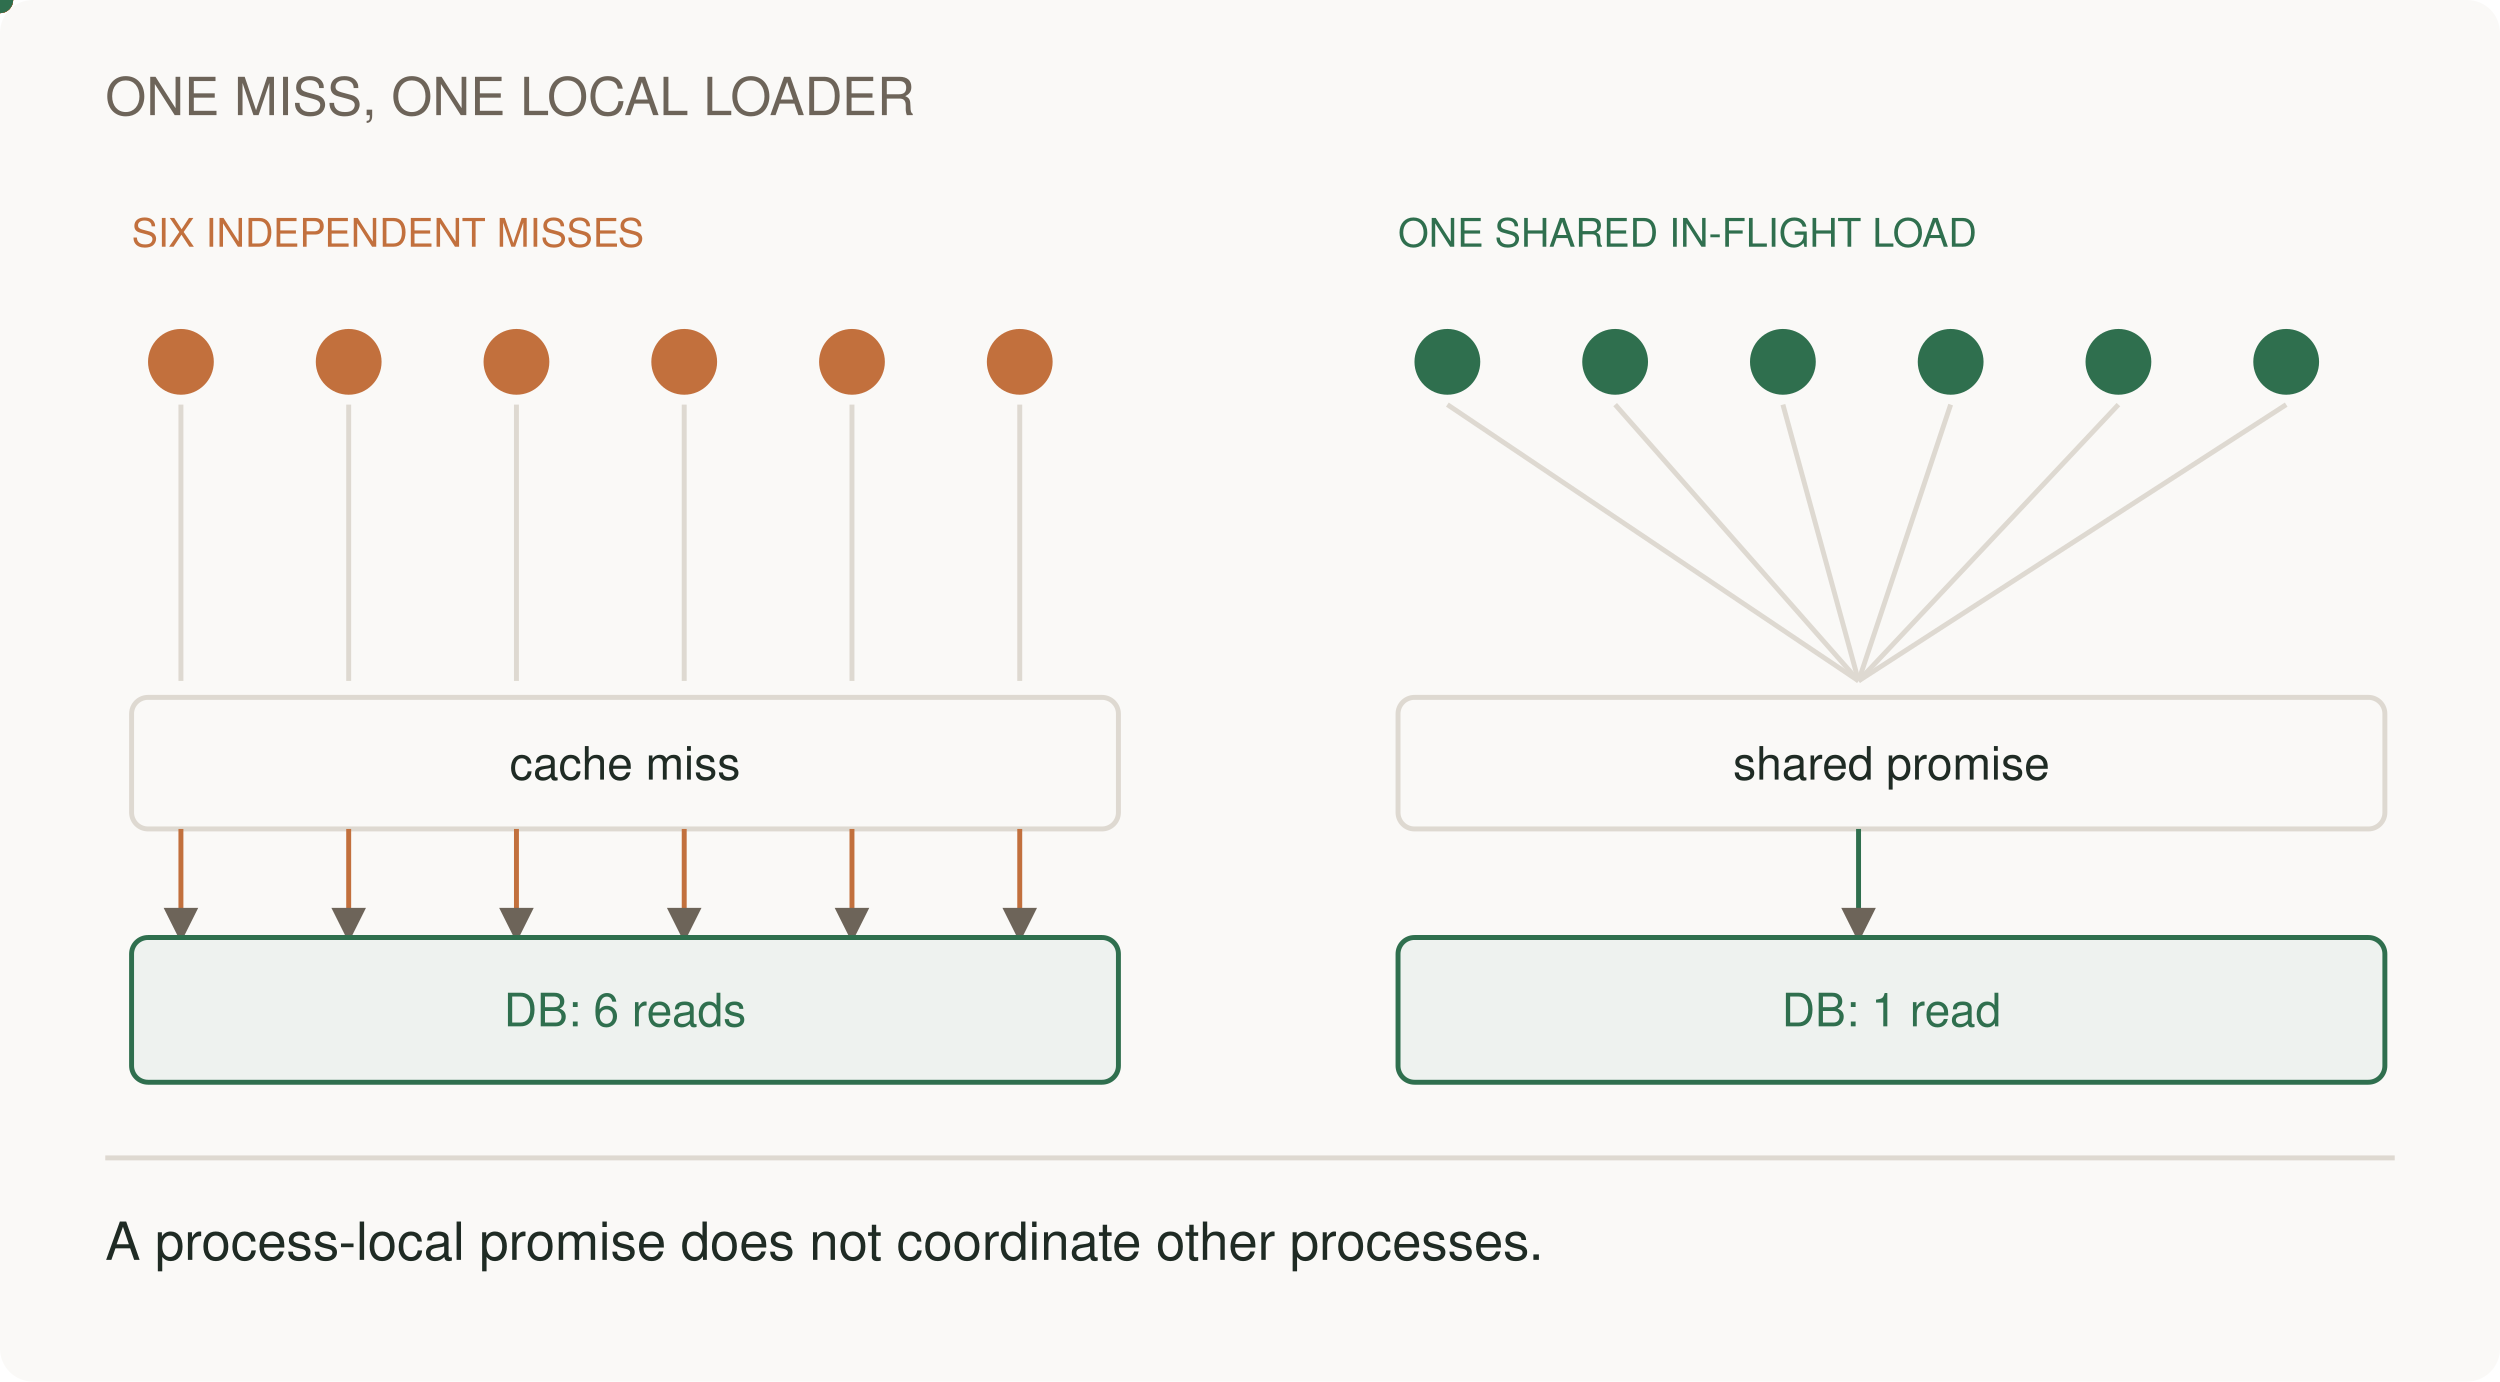
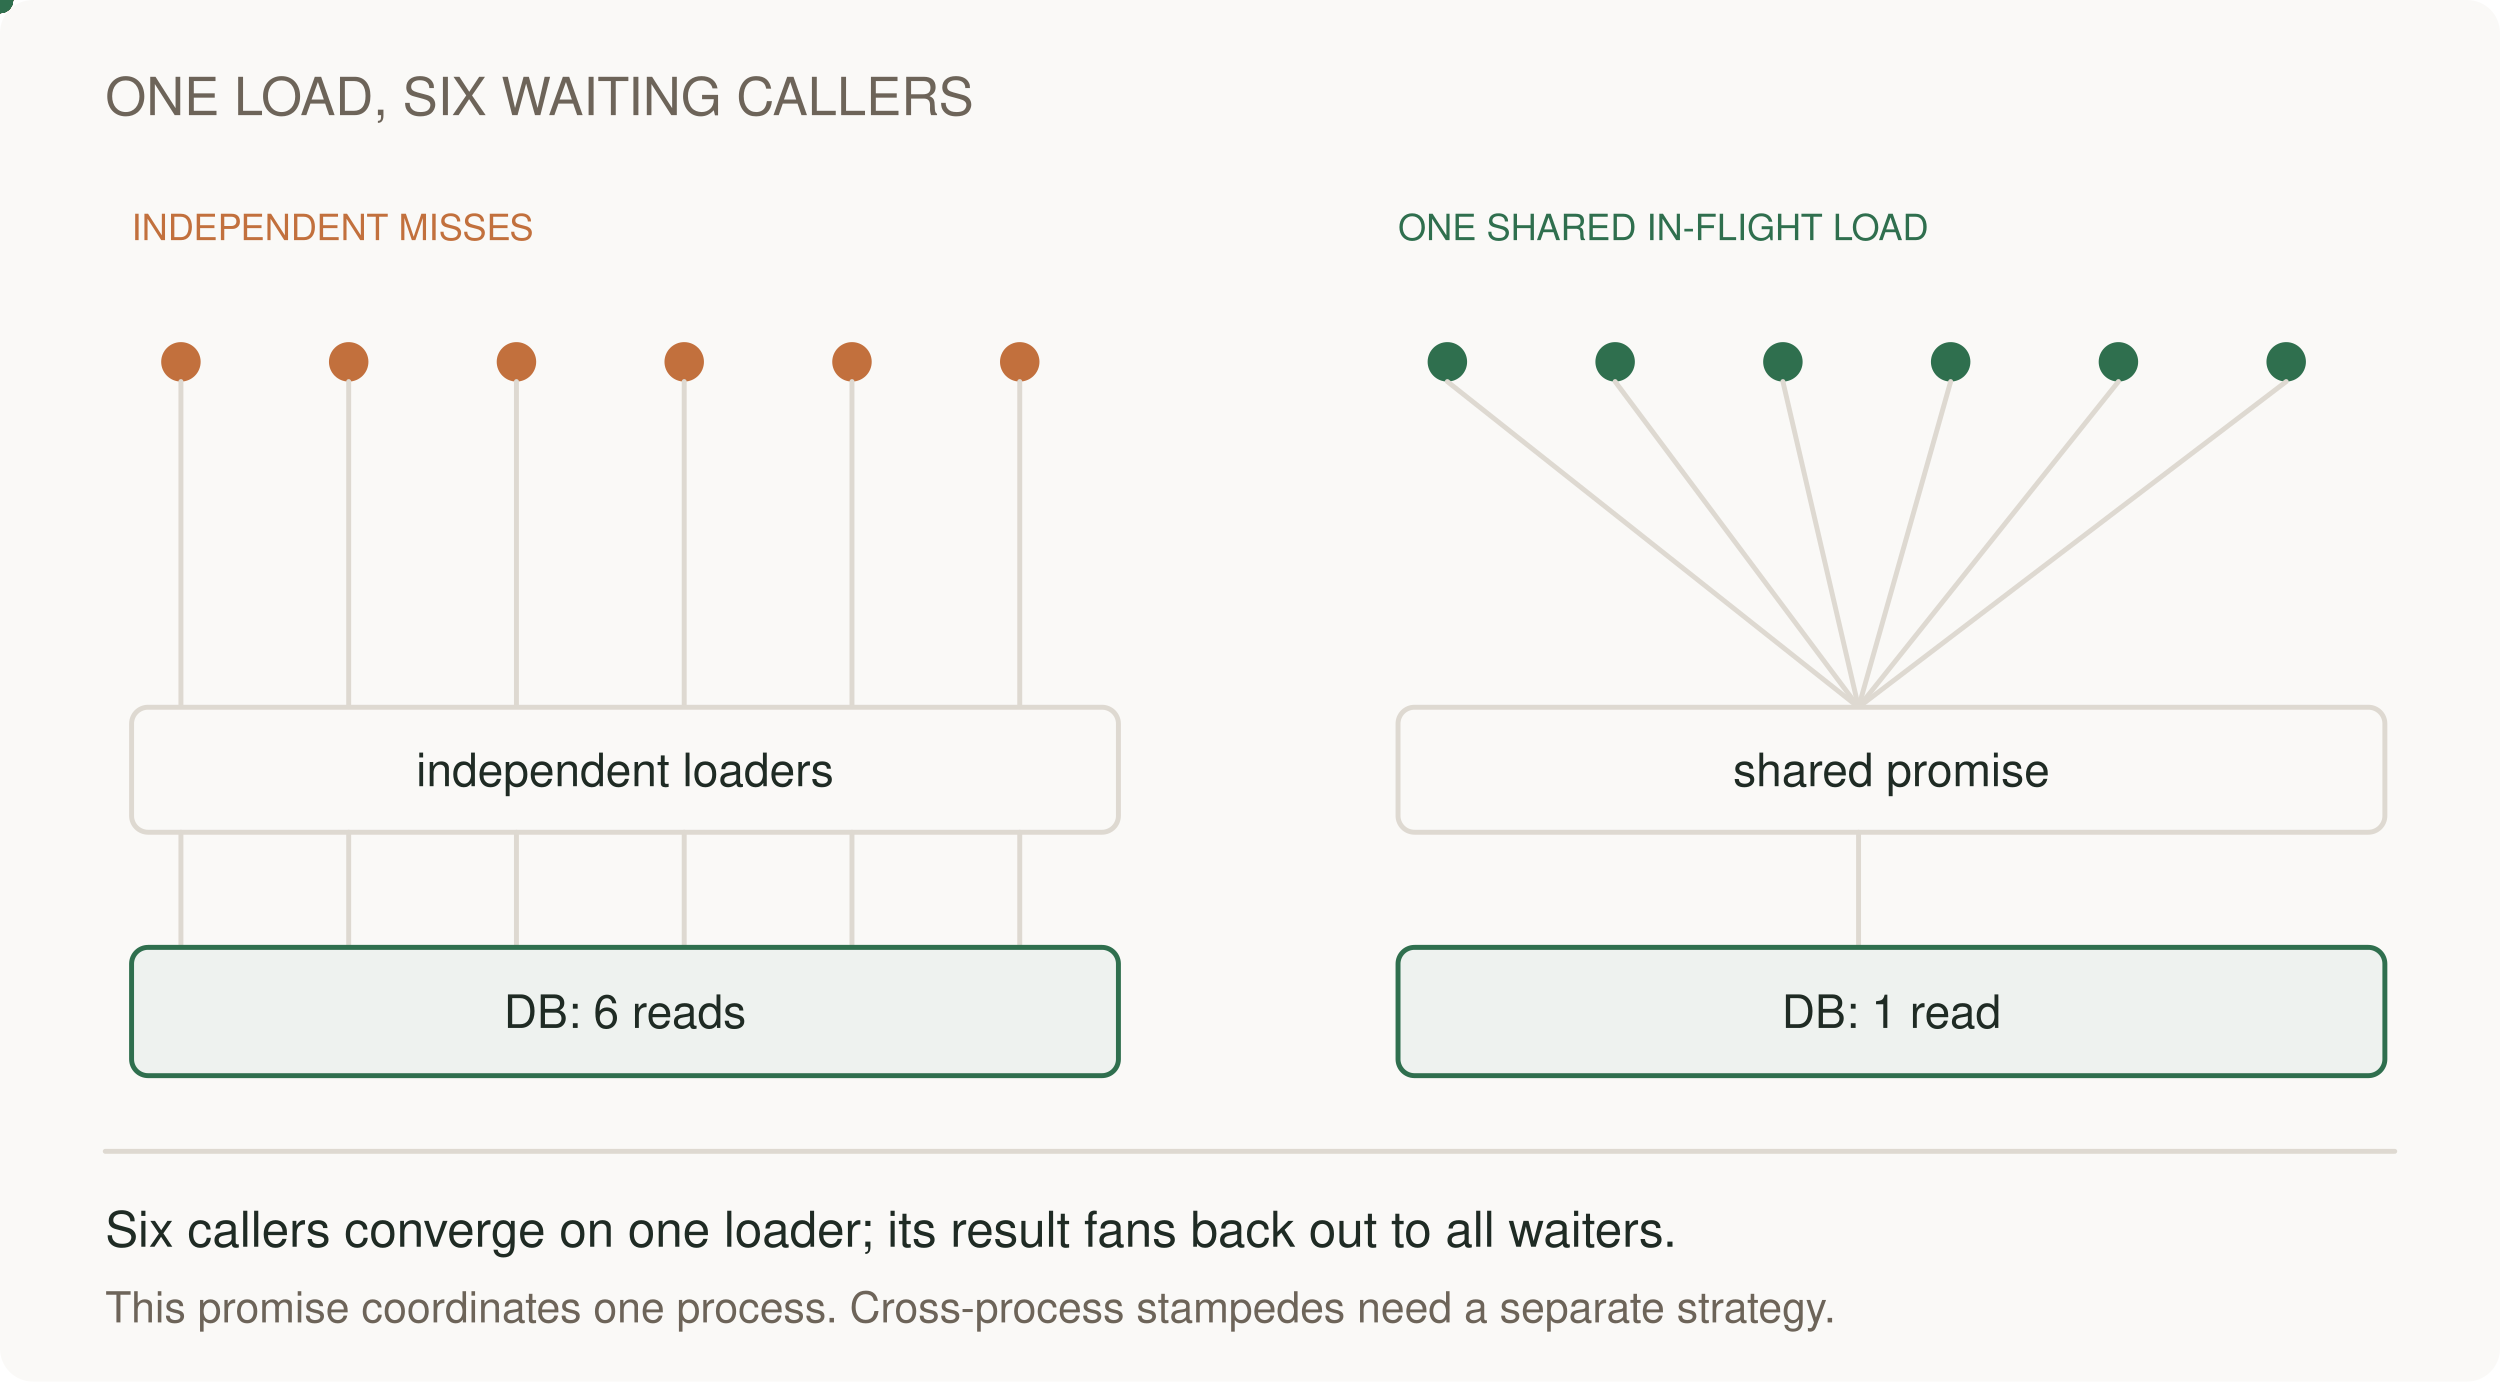
<svg xmlns="http://www.w3.org/2000/svg" viewBox="0 0 760 420" width="760" height="420" role="img" aria-labelledby="title desc">
  <defs>
-     <marker id="arrow" markerWidth="7" markerHeight="7" refX="6" refY="3.5" orient="auto">
+     <marker id="arrow" markerWidth="7" markerHeight="7" refX="6" refY="3.5" orient="auto-start-reverse">
      <path d="M0 0 L7 3.5 L0 7" fill="#6d6459" />
    </marker>
  </defs>
  <style>text{font-family:ui-sans-serif,-apple-system,Segoe UI,Helvetica,Arial,sans-serif}.still{display:none}@media(prefers-reduced-motion:reduce){.moving{display:none}.still{display:inline}}@media print{.moving{display:none}.still{display:inline}}</style>
  <rect width="760" height="420" rx="10" fill="#faf9f7" />
-   <text x="32" y="35" font-size="16" fill="#6d6459" text-anchor="start">ONE MISS, ONE LOCAL LOADER</text>
+   <text x="32" y="35" font-size="16" fill="#6d6459" text-anchor="start">ONE LOAD, SIX WAITING CALLERS</text>
  <g class="moving">
-     <text x="40" y="75" font-size="12" fill="#c2703d" text-anchor="start">SIX INDEPENDENT MISSES</text>
-     <text x="425" y="75" font-size="12" fill="#2f6f4e" text-anchor="start">ONE SHARED IN-FLIGHT LOAD</text>
-     <circle cx="55" cy="110" r="10" fill="#c2703d" />
-     <line x1="55" y1="123" x2="55" y2="207" stroke="#ded9d1" stroke-width="1.5" />
-     <circle r="4" fill="#c2703d">
-       <animateMotion path="M55 125 V282" dur="3s" begin="0.0s" repeatCount="indefinite" />
-     </circle>
-     <circle cx="106" cy="110" r="10" fill="#c2703d" />
-     <line x1="106" y1="123" x2="106" y2="207" stroke="#ded9d1" stroke-width="1.5" />
-     <circle r="4" fill="#c2703d">
-       <animateMotion path="M106 125 V282" dur="3s" begin="0.2s" repeatCount="indefinite" />
-     </circle>
-     <circle cx="157" cy="110" r="10" fill="#c2703d" />
-     <line x1="157" y1="123" x2="157" y2="207" stroke="#ded9d1" stroke-width="1.5" />
-     <circle r="4" fill="#c2703d">
-       <animateMotion path="M157 125 V282" dur="3s" begin="0.4s" repeatCount="indefinite" />
-     </circle>
-     <circle cx="208" cy="110" r="10" fill="#c2703d" />
-     <line x1="208" y1="123" x2="208" y2="207" stroke="#ded9d1" stroke-width="1.5" />
-     <circle r="4" fill="#c2703d">
-       <animateMotion path="M208 125 V282" dur="3s" begin="0.6s" repeatCount="indefinite" />
-     </circle>
-     <circle cx="259" cy="110" r="10" fill="#c2703d" />
-     <line x1="259" y1="123" x2="259" y2="207" stroke="#ded9d1" stroke-width="1.5" />
-     <circle r="4" fill="#c2703d">
-       <animateMotion path="M259 125 V282" dur="3s" begin="0.8s" repeatCount="indefinite" />
-     </circle>
-     <circle cx="310" cy="110" r="10" fill="#c2703d" />
-     <line x1="310" y1="123" x2="310" y2="207" stroke="#ded9d1" stroke-width="1.5" />
-     <circle r="4" fill="#c2703d">
-       <animateMotion path="M310 125 V282" dur="3s" begin="1.0s" repeatCount="indefinite" />
-     </circle>
-     <rect x="40" y="212" width="300" height="40" rx="5" fill="#faf9f7" stroke="#ded9d1" stroke-width="1.5" />
-     <text x="190.0" y="237.0" font-size="14" fill="#1f2b24" text-anchor="middle">cache miss</text>
-     <line x1="55" y1="252" x2="55" y2="285" stroke="#c2703d" stroke-width="1.5" marker-end="url(#arrow)" />
-     <line x1="106" y1="252" x2="106" y2="285" stroke="#c2703d" stroke-width="1.5" marker-end="url(#arrow)" />
-     <line x1="157" y1="252" x2="157" y2="285" stroke="#c2703d" stroke-width="1.5" marker-end="url(#arrow)" />
-     <line x1="208" y1="252" x2="208" y2="285" stroke="#c2703d" stroke-width="1.5" marker-end="url(#arrow)" />
-     <line x1="259" y1="252" x2="259" y2="285" stroke="#c2703d" stroke-width="1.5" marker-end="url(#arrow)" />
-     <line x1="310" y1="252" x2="310" y2="285" stroke="#c2703d" stroke-width="1.5" marker-end="url(#arrow)" />
-     <rect x="40" y="285" width="300" height="44" rx="5" fill="#eef2ef" stroke="#2f6f4e" stroke-width="1.5" />
-     <text x="190.0" y="312.0" font-size="14" fill="#2f6f4e" text-anchor="middle">DB: 6 reads</text>
-     <circle cx="440" cy="110" r="10" fill="#2f6f4e" />
-     <line x1="440" y1="123" x2="565" y2="207" stroke="#ded9d1" stroke-width="1.5" />
-     <circle cx="491" cy="110" r="10" fill="#2f6f4e" />
-     <line x1="491" y1="123" x2="565" y2="207" stroke="#ded9d1" stroke-width="1.5" />
-     <circle cx="542" cy="110" r="10" fill="#2f6f4e" />
-     <line x1="542" y1="123" x2="565" y2="207" stroke="#ded9d1" stroke-width="1.5" />
-     <circle cx="593" cy="110" r="10" fill="#2f6f4e" />
-     <line x1="593" y1="123" x2="565" y2="207" stroke="#ded9d1" stroke-width="1.5" />
-     <circle cx="644" cy="110" r="10" fill="#2f6f4e" />
-     <line x1="644" y1="123" x2="565" y2="207" stroke="#ded9d1" stroke-width="1.5" />
-     <circle cx="695" cy="110" r="10" fill="#2f6f4e" />
-     <line x1="695" y1="123" x2="565" y2="207" stroke="#ded9d1" stroke-width="1.5" />
-     <rect x="425" y="212" width="300" height="40" rx="5" fill="#faf9f7" stroke="#ded9d1" stroke-width="1.5" />
-     <text x="575.0" y="237.0" font-size="14" fill="#1f2b24" text-anchor="middle">shared promise</text>
-     <line x1="565" y1="252" x2="565" y2="285" stroke="#2f6f4e" stroke-width="1.5" marker-end="url(#arrow)" />
-     <circle r="4" fill="#2f6f4e">
-       <animateMotion path="M565 125 V282" dur="3s" begin="0s" repeatCount="indefinite" />
-     </circle>
-     <rect x="425" y="285" width="300" height="44" rx="5" fill="#eef2ef" stroke="#2f6f4e" stroke-width="1.5" />
-     <text x="575.0" y="312.0" font-size="14" fill="#2f6f4e" text-anchor="middle">DB: 1 read</text>
-     <line x1="32" y1="352" x2="728" y2="352" stroke="#ded9d1" stroke-width="1.5" />
-     <text x="32" y="383" font-size="16" fill="#1f2b24" text-anchor="start" opacity="0">
-       <animate attributeName="opacity" values="1;0;0;0;1" keyTimes="0.0;0.25;0.5;0.75;1.0" calcMode="discrete" dur="12s" repeatCount="indefinite" />All callers ask for the same missing key.</text>
-     <text x="32" y="383" font-size="16" fill="#1f2b24" text-anchor="start" opacity="0">
-       <animate attributeName="opacity" values="0;1;0;0;0" keyTimes="0.0;0.25;0.5;0.75;1.0" calcMode="discrete" dur="12s" repeatCount="indefinite" />Independent loads duplicate work at the database.</text>
-     <text x="32" y="383" font-size="16" fill="#1f2b24" text-anchor="start" opacity="0">
-       <animate attributeName="opacity" values="0;0;1;0;0" keyTimes="0.0;0.25;0.5;0.75;1.0" calcMode="discrete" dur="12s" repeatCount="indefinite" />One loader shares its result with local waiters.</text>
-     <text x="32" y="383" font-size="16" fill="#1f2b24" text-anchor="start" opacity="1">
-       <animate attributeName="opacity" values="0;0;0;1;0" keyTimes="0.0;0.25;0.5;0.75;1.0" calcMode="discrete" dur="12s" repeatCount="indefinite" />A process-local promise does not coordinate other processes.</text>
+     <text x="40" y="73" font-size="11" fill="#c2703d" text-anchor="start">INDEPENDENT MISSES</text>
+     <text x="425" y="73" font-size="11" fill="#2f6f4e" text-anchor="start">ONE SHARED IN-FLIGHT LOAD</text>
+     <circle cx="55" cy="110" r="6" fill="#c2703d" />
+     <path d="M55 116 L55 215" stroke="#ded9d1" stroke-width="1.5" fill="none" stroke-linecap="round" stroke-linejoin="round" />
+     <g>
+       <circle cx="0" cy="0" r="4" fill="#c2703d" />
+       <animateMotion path="M55 116 L55 215" dur="6s" repeatCount="indefinite" calcMode="linear" keyTimes="0;0.02;0.3;1" keyPoints="0;0;1;1" />
+       <animate attributeName="opacity" values="0;0;1;1;0;0" keyTimes="0;0.019;0.02;0.299;0.3;1" dur="6s" repeatCount="indefinite" calcMode="linear" />
+     </g>
+     <circle cx="106" cy="110" r="6" fill="#c2703d" />
+     <path d="M106 116 L106 215" stroke="#ded9d1" stroke-width="1.5" fill="none" stroke-linecap="round" stroke-linejoin="round" />
+     <g>
+       <circle cx="0" cy="0" r="4" fill="#c2703d" />
+       <animateMotion path="M106 116 L106 215" dur="6s" repeatCount="indefinite" calcMode="linear" keyTimes="0;0.02;0.3;1" keyPoints="0;0;1;1" />
+       <animate attributeName="opacity" values="0;0;1;1;0;0" keyTimes="0;0.019;0.02;0.299;0.3;1" dur="6s" repeatCount="indefinite" calcMode="linear" />
+     </g>
+     <circle cx="157" cy="110" r="6" fill="#c2703d" />
+     <path d="M157 116 L157 215" stroke="#ded9d1" stroke-width="1.5" fill="none" stroke-linecap="round" stroke-linejoin="round" />
+     <g>
+       <circle cx="0" cy="0" r="4" fill="#c2703d" />
+       <animateMotion path="M157 116 L157 215" dur="6s" repeatCount="indefinite" calcMode="linear" keyTimes="0;0.02;0.3;1" keyPoints="0;0;1;1" />
+       <animate attributeName="opacity" values="0;0;1;1;0;0" keyTimes="0;0.019;0.02;0.299;0.3;1" dur="6s" repeatCount="indefinite" calcMode="linear" />
+     </g>
+     <circle cx="208" cy="110" r="6" fill="#c2703d" />
+     <path d="M208 116 L208 215" stroke="#ded9d1" stroke-width="1.5" fill="none" stroke-linecap="round" stroke-linejoin="round" />
+     <g>
+       <circle cx="0" cy="0" r="4" fill="#c2703d" />
+       <animateMotion path="M208 116 L208 215" dur="6s" repeatCount="indefinite" calcMode="linear" keyTimes="0;0.02;0.3;1" keyPoints="0;0;1;1" />
+       <animate attributeName="opacity" values="0;0;1;1;0;0" keyTimes="0;0.019;0.02;0.299;0.3;1" dur="6s" repeatCount="indefinite" calcMode="linear" />
+     </g>
+     <circle cx="259" cy="110" r="6" fill="#c2703d" />
+     <path d="M259 116 L259 215" stroke="#ded9d1" stroke-width="1.5" fill="none" stroke-linecap="round" stroke-linejoin="round" />
+     <g>
+       <circle cx="0" cy="0" r="4" fill="#c2703d" />
+       <animateMotion path="M259 116 L259 215" dur="6s" repeatCount="indefinite" calcMode="linear" keyTimes="0;0.02;0.3;1" keyPoints="0;0;1;1" />
+       <animate attributeName="opacity" values="0;0;1;1;0;0" keyTimes="0;0.019;0.02;0.299;0.3;1" dur="6s" repeatCount="indefinite" calcMode="linear" />
+     </g>
+     <circle cx="310" cy="110" r="6" fill="#c2703d" />
+     <path d="M310 116 L310 215" stroke="#ded9d1" stroke-width="1.5" fill="none" stroke-linecap="round" stroke-linejoin="round" />
+     <g>
+       <circle cx="0" cy="0" r="4" fill="#c2703d" />
+       <animateMotion path="M310 116 L310 215" dur="6s" repeatCount="indefinite" calcMode="linear" keyTimes="0;0.02;0.3;1" keyPoints="0;0;1;1" />
+       <animate attributeName="opacity" values="0;0;1;1;0;0" keyTimes="0;0.019;0.02;0.299;0.3;1" dur="6s" repeatCount="indefinite" calcMode="linear" />
+     </g>
+     <rect x="40" y="215" width="300" height="38" rx="5" stroke="#ded9d1" stroke-width="1.5" fill="#faf9f7" />
+     <text x="190.0" y="239.0" font-size="14" fill="#1f2b24" text-anchor="middle">independent loaders</text>
+     <path d="M55 253 V288" stroke="#ded9d1" stroke-width="1.5" fill="none" stroke-linecap="round" stroke-linejoin="round" />
+     <g>
+       <circle cx="0" cy="0" r="4" fill="#c2703d" />
+       <animateMotion path="M55 253 V288" dur="6s" repeatCount="indefinite" calcMode="linear" keyTimes="0;0.32;0.5;1" keyPoints="0;0;1;1" />
+       <animate attributeName="opacity" values="0;0;1;1;0;0" keyTimes="0;0.319;0.32;0.499;0.5;1" dur="6s" repeatCount="indefinite" calcMode="linear" />
+     </g>
+     <path d="M106 253 V288" stroke="#ded9d1" stroke-width="1.5" fill="none" stroke-linecap="round" stroke-linejoin="round" />
+     <g>
+       <circle cx="0" cy="0" r="4" fill="#c2703d" />
+       <animateMotion path="M106 253 V288" dur="6s" repeatCount="indefinite" calcMode="linear" keyTimes="0;0.32;0.5;1" keyPoints="0;0;1;1" />
+       <animate attributeName="opacity" values="0;0;1;1;0;0" keyTimes="0;0.319;0.32;0.499;0.5;1" dur="6s" repeatCount="indefinite" calcMode="linear" />
+     </g>
+     <path d="M157 253 V288" stroke="#ded9d1" stroke-width="1.5" fill="none" stroke-linecap="round" stroke-linejoin="round" />
+     <g>
+       <circle cx="0" cy="0" r="4" fill="#c2703d" />
+       <animateMotion path="M157 253 V288" dur="6s" repeatCount="indefinite" calcMode="linear" keyTimes="0;0.32;0.5;1" keyPoints="0;0;1;1" />
+       <animate attributeName="opacity" values="0;0;1;1;0;0" keyTimes="0;0.319;0.32;0.499;0.5;1" dur="6s" repeatCount="indefinite" calcMode="linear" />
+     </g>
+     <path d="M208 253 V288" stroke="#ded9d1" stroke-width="1.5" fill="none" stroke-linecap="round" stroke-linejoin="round" />
+     <g>
+       <circle cx="0" cy="0" r="4" fill="#c2703d" />
+       <animateMotion path="M208 253 V288" dur="6s" repeatCount="indefinite" calcMode="linear" keyTimes="0;0.32;0.5;1" keyPoints="0;0;1;1" />
+       <animate attributeName="opacity" values="0;0;1;1;0;0" keyTimes="0;0.319;0.32;0.499;0.5;1" dur="6s" repeatCount="indefinite" calcMode="linear" />
+     </g>
+     <path d="M259 253 V288" stroke="#ded9d1" stroke-width="1.5" fill="none" stroke-linecap="round" stroke-linejoin="round" />
+     <g>
+       <circle cx="0" cy="0" r="4" fill="#c2703d" />
+       <animateMotion path="M259 253 V288" dur="6s" repeatCount="indefinite" calcMode="linear" keyTimes="0;0.32;0.5;1" keyPoints="0;0;1;1" />
+       <animate attributeName="opacity" values="0;0;1;1;0;0" keyTimes="0;0.319;0.32;0.499;0.5;1" dur="6s" repeatCount="indefinite" calcMode="linear" />
+     </g>
+     <path d="M310 253 V288" stroke="#ded9d1" stroke-width="1.5" fill="none" stroke-linecap="round" stroke-linejoin="round" />
+     <g>
+       <circle cx="0" cy="0" r="4" fill="#c2703d" />
+       <animateMotion path="M310 253 V288" dur="6s" repeatCount="indefinite" calcMode="linear" keyTimes="0;0.32;0.5;1" keyPoints="0;0;1;1" />
+       <animate attributeName="opacity" values="0;0;1;1;0;0" keyTimes="0;0.319;0.32;0.499;0.5;1" dur="6s" repeatCount="indefinite" calcMode="linear" />
+     </g>
+     <rect x="40" y="288" width="300" height="39" rx="5" stroke="#2f6f4e" stroke-width="1.5" fill="#eef2ef" />
+     <text x="190.0" y="312.5" font-size="14" fill="#1f2b24" text-anchor="middle">DB: 6 reads</text>
+     <circle cx="440" cy="110" r="6" fill="#2f6f4e" />
+     <path d="M440 116 L565 215" stroke="#ded9d1" stroke-width="1.5" fill="none" stroke-linecap="round" stroke-linejoin="round" />
+     <g>
+       <circle cx="0" cy="0" r="4" fill="#2f6f4e" />
+       <animateMotion path="M440 116 L565 215" dur="6s" repeatCount="indefinite" calcMode="linear" keyTimes="0;0.02;0.3;1" keyPoints="0;0;1;1" />
+       <animate attributeName="opacity" values="0;0;1;1;0;0" keyTimes="0;0.019;0.02;0.299;0.3;1" dur="6s" repeatCount="indefinite" calcMode="linear" />
+     </g>
+     <circle cx="491" cy="110" r="6" fill="#2f6f4e" />
+     <path d="M491 116 L565 215" stroke="#ded9d1" stroke-width="1.5" fill="none" stroke-linecap="round" stroke-linejoin="round" />
+     <g>
+       <circle cx="0" cy="0" r="4" fill="#2f6f4e" />
+       <animateMotion path="M491 116 L565 215" dur="6s" repeatCount="indefinite" calcMode="linear" keyTimes="0;0.02;0.3;1" keyPoints="0;0;1;1" />
+       <animate attributeName="opacity" values="0;0;1;1;0;0" keyTimes="0;0.019;0.02;0.299;0.3;1" dur="6s" repeatCount="indefinite" calcMode="linear" />
+     </g>
+     <circle cx="542" cy="110" r="6" fill="#2f6f4e" />
+     <path d="M542 116 L565 215" stroke="#ded9d1" stroke-width="1.5" fill="none" stroke-linecap="round" stroke-linejoin="round" />
+     <g>
+       <circle cx="0" cy="0" r="4" fill="#2f6f4e" />
+       <animateMotion path="M542 116 L565 215" dur="6s" repeatCount="indefinite" calcMode="linear" keyTimes="0;0.02;0.3;1" keyPoints="0;0;1;1" />
+       <animate attributeName="opacity" values="0;0;1;1;0;0" keyTimes="0;0.019;0.02;0.299;0.3;1" dur="6s" repeatCount="indefinite" calcMode="linear" />
+     </g>
+     <circle cx="593" cy="110" r="6" fill="#2f6f4e" />
+     <path d="M593 116 L565 215" stroke="#ded9d1" stroke-width="1.5" fill="none" stroke-linecap="round" stroke-linejoin="round" />
+     <g>
+       <circle cx="0" cy="0" r="4" fill="#2f6f4e" />
+       <animateMotion path="M593 116 L565 215" dur="6s" repeatCount="indefinite" calcMode="linear" keyTimes="0;0.02;0.3;1" keyPoints="0;0;1;1" />
+       <animate attributeName="opacity" values="0;0;1;1;0;0" keyTimes="0;0.019;0.02;0.299;0.3;1" dur="6s" repeatCount="indefinite" calcMode="linear" />
+     </g>
+     <circle cx="644" cy="110" r="6" fill="#2f6f4e" />
+     <path d="M644 116 L565 215" stroke="#ded9d1" stroke-width="1.5" fill="none" stroke-linecap="round" stroke-linejoin="round" />
+     <g>
+       <circle cx="0" cy="0" r="4" fill="#2f6f4e" />
+       <animateMotion path="M644 116 L565 215" dur="6s" repeatCount="indefinite" calcMode="linear" keyTimes="0;0.02;0.3;1" keyPoints="0;0;1;1" />
+       <animate attributeName="opacity" values="0;0;1;1;0;0" keyTimes="0;0.019;0.02;0.299;0.3;1" dur="6s" repeatCount="indefinite" calcMode="linear" />
+     </g>
+     <circle cx="695" cy="110" r="6" fill="#2f6f4e" />
+     <path d="M695 116 L565 215" stroke="#ded9d1" stroke-width="1.5" fill="none" stroke-linecap="round" stroke-linejoin="round" />
+     <g>
+       <circle cx="0" cy="0" r="4" fill="#2f6f4e" />
+       <animateMotion path="M695 116 L565 215" dur="6s" repeatCount="indefinite" calcMode="linear" keyTimes="0;0.02;0.3;1" keyPoints="0;0;1;1" />
+       <animate attributeName="opacity" values="0;0;1;1;0;0" keyTimes="0;0.019;0.02;0.299;0.3;1" dur="6s" repeatCount="indefinite" calcMode="linear" />
+     </g>
+     <rect x="425" y="215" width="300" height="38" rx="5" stroke="#ded9d1" stroke-width="1.5" fill="#faf9f7" />
+     <text x="575.0" y="239.0" font-size="14" fill="#1f2b24" text-anchor="middle">shared promise</text>
+     <path d="M565 253 V288" stroke="#ded9d1" stroke-width="1.5" fill="none" stroke-linecap="round" stroke-linejoin="round" />
+     <g>
+       <circle cx="0" cy="0" r="4" fill="#2f6f4e" />
+       <animateMotion path="M565 253 V288" dur="6s" repeatCount="indefinite" calcMode="linear" keyTimes="0;0.32;0.5;1" keyPoints="0;0;1;1" />
+       <animate attributeName="opacity" values="0;0;1;1;0;0" keyTimes="0;0.319;0.32;0.499;0.5;1" dur="6s" repeatCount="indefinite" calcMode="linear" />
+     </g>
+     <rect x="425" y="288" width="300" height="39" rx="5" stroke="#2f6f4e" stroke-width="1.5" fill="#eef2ef" />
+     <text x="575.0" y="312.5" font-size="14" fill="#1f2b24" text-anchor="middle">DB: 1 read</text>
+     <g>
+       <circle cx="0" cy="0" r="4" fill="#2f6f4e" />
+       <animateMotion path="M565 288 V253" dur="6s" repeatCount="indefinite" calcMode="linear" keyTimes="0;0.52;0.64;1" keyPoints="0;0;1;1" />
+       <animate attributeName="opacity" values="0;0;1;1;0;0" keyTimes="0;0.519;0.52;0.639;0.64;1" dur="6s" repeatCount="indefinite" calcMode="linear" />
+     </g>
+     <g>
+       <circle cx="0" cy="0" r="4" fill="#2f6f4e" />
+       <animateMotion path="M565 215 L440 116" dur="6s" repeatCount="indefinite" calcMode="linear" keyTimes="0;0.67;0.94;1" keyPoints="0;0;1;1" />
+       <animate attributeName="opacity" values="0;0;1;1;0;0" keyTimes="0;0.669;0.67;0.939;0.94;1" dur="6s" repeatCount="indefinite" calcMode="linear" />
+     </g>
+     <g>
+       <circle cx="0" cy="0" r="4" fill="#2f6f4e" />
+       <animateMotion path="M565 215 L491 116" dur="6s" repeatCount="indefinite" calcMode="linear" keyTimes="0;0.67;0.94;1" keyPoints="0;0;1;1" />
+       <animate attributeName="opacity" values="0;0;1;1;0;0" keyTimes="0;0.669;0.67;0.939;0.94;1" dur="6s" repeatCount="indefinite" calcMode="linear" />
+     </g>
+     <g>
+       <circle cx="0" cy="0" r="4" fill="#2f6f4e" />
+       <animateMotion path="M565 215 L542 116" dur="6s" repeatCount="indefinite" calcMode="linear" keyTimes="0;0.67;0.94;1" keyPoints="0;0;1;1" />
+       <animate attributeName="opacity" values="0;0;1;1;0;0" keyTimes="0;0.669;0.67;0.939;0.94;1" dur="6s" repeatCount="indefinite" calcMode="linear" />
+     </g>
+     <g>
+       <circle cx="0" cy="0" r="4" fill="#2f6f4e" />
+       <animateMotion path="M565 215 L593 116" dur="6s" repeatCount="indefinite" calcMode="linear" keyTimes="0;0.67;0.94;1" keyPoints="0;0;1;1" />
+       <animate attributeName="opacity" values="0;0;1;1;0;0" keyTimes="0;0.669;0.67;0.939;0.94;1" dur="6s" repeatCount="indefinite" calcMode="linear" />
+     </g>
+     <g>
+       <circle cx="0" cy="0" r="4" fill="#2f6f4e" />
+       <animateMotion path="M565 215 L644 116" dur="6s" repeatCount="indefinite" calcMode="linear" keyTimes="0;0.67;0.94;1" keyPoints="0;0;1;1" />
+       <animate attributeName="opacity" values="0;0;1;1;0;0" keyTimes="0;0.669;0.67;0.939;0.94;1" dur="6s" repeatCount="indefinite" calcMode="linear" />
+     </g>
+     <g>
+       <circle cx="0" cy="0" r="4" fill="#2f6f4e" />
+       <animateMotion path="M565 215 L695 116" dur="6s" repeatCount="indefinite" calcMode="linear" keyTimes="0;0.67;0.94;1" keyPoints="0;0;1;1" />
+       <animate attributeName="opacity" values="0;0;1;1;0;0" keyTimes="0;0.669;0.67;0.939;0.94;1" dur="6s" repeatCount="indefinite" calcMode="linear" />
+     </g>
+     <path d="M32 350 H728" stroke="#ded9d1" stroke-width="1.5" fill="none" stroke-linecap="round" stroke-linejoin="round" />
+     <text x="32" y="379" font-size="15" fill="#1f2b24" text-anchor="start">Six callers converge on one loader; its result fans back out to all waiters.</text>
+     <text x="32" y="402" font-size="13" fill="#6d6459" text-anchor="start">This promise coordinates one process. Cross-process stampedes need a separate strategy.</text>
  </g>
  <g class="still">
-     <text x="40" y="75" font-size="12" fill="#c2703d" text-anchor="start">SIX INDEPENDENT MISSES</text>
-     <text x="425" y="75" font-size="12" fill="#2f6f4e" text-anchor="start">ONE SHARED IN-FLIGHT LOAD</text>
-     <circle cx="55" cy="110" r="10" fill="#c2703d" />
-     <line x1="55" y1="123" x2="55" y2="207" stroke="#ded9d1" stroke-width="1.5" />
-     <circle cx="106" cy="110" r="10" fill="#c2703d" />
-     <line x1="106" y1="123" x2="106" y2="207" stroke="#ded9d1" stroke-width="1.5" />
-     <circle cx="157" cy="110" r="10" fill="#c2703d" />
-     <line x1="157" y1="123" x2="157" y2="207" stroke="#ded9d1" stroke-width="1.5" />
-     <circle cx="208" cy="110" r="10" fill="#c2703d" />
-     <line x1="208" y1="123" x2="208" y2="207" stroke="#ded9d1" stroke-width="1.5" />
-     <circle cx="259" cy="110" r="10" fill="#c2703d" />
-     <line x1="259" y1="123" x2="259" y2="207" stroke="#ded9d1" stroke-width="1.5" />
-     <circle cx="310" cy="110" r="10" fill="#c2703d" />
-     <line x1="310" y1="123" x2="310" y2="207" stroke="#ded9d1" stroke-width="1.5" />
-     <rect x="40" y="212" width="300" height="40" rx="5" fill="#faf9f7" stroke="#ded9d1" stroke-width="1.5" />
-     <text x="190.0" y="237.0" font-size="14" fill="#1f2b24" text-anchor="middle">cache miss</text>
-     <line x1="55" y1="252" x2="55" y2="285" stroke="#c2703d" stroke-width="1.5" marker-end="url(#arrow)" />
-     <line x1="106" y1="252" x2="106" y2="285" stroke="#c2703d" stroke-width="1.5" marker-end="url(#arrow)" />
-     <line x1="157" y1="252" x2="157" y2="285" stroke="#c2703d" stroke-width="1.5" marker-end="url(#arrow)" />
-     <line x1="208" y1="252" x2="208" y2="285" stroke="#c2703d" stroke-width="1.5" marker-end="url(#arrow)" />
-     <line x1="259" y1="252" x2="259" y2="285" stroke="#c2703d" stroke-width="1.5" marker-end="url(#arrow)" />
-     <line x1="310" y1="252" x2="310" y2="285" stroke="#c2703d" stroke-width="1.5" marker-end="url(#arrow)" />
-     <rect x="40" y="285" width="300" height="44" rx="5" fill="#eef2ef" stroke="#2f6f4e" stroke-width="1.5" />
-     <text x="190.0" y="312.0" font-size="14" fill="#2f6f4e" text-anchor="middle">DB: 6 reads</text>
-     <circle cx="440" cy="110" r="10" fill="#2f6f4e" />
-     <line x1="440" y1="123" x2="565" y2="207" stroke="#ded9d1" stroke-width="1.5" />
-     <circle cx="491" cy="110" r="10" fill="#2f6f4e" />
-     <line x1="491" y1="123" x2="565" y2="207" stroke="#ded9d1" stroke-width="1.5" />
-     <circle cx="542" cy="110" r="10" fill="#2f6f4e" />
-     <line x1="542" y1="123" x2="565" y2="207" stroke="#ded9d1" stroke-width="1.5" />
-     <circle cx="593" cy="110" r="10" fill="#2f6f4e" />
-     <line x1="593" y1="123" x2="565" y2="207" stroke="#ded9d1" stroke-width="1.5" />
-     <circle cx="644" cy="110" r="10" fill="#2f6f4e" />
-     <line x1="644" y1="123" x2="565" y2="207" stroke="#ded9d1" stroke-width="1.5" />
-     <circle cx="695" cy="110" r="10" fill="#2f6f4e" />
-     <line x1="695" y1="123" x2="565" y2="207" stroke="#ded9d1" stroke-width="1.5" />
-     <rect x="425" y="212" width="300" height="40" rx="5" fill="#faf9f7" stroke="#ded9d1" stroke-width="1.5" />
-     <text x="575.0" y="237.0" font-size="14" fill="#1f2b24" text-anchor="middle">shared promise</text>
-     <line x1="565" y1="252" x2="565" y2="285" stroke="#2f6f4e" stroke-width="1.5" marker-end="url(#arrow)" />
-     <rect x="425" y="285" width="300" height="44" rx="5" fill="#eef2ef" stroke="#2f6f4e" stroke-width="1.5" />
-     <text x="575.0" y="312.0" font-size="14" fill="#2f6f4e" text-anchor="middle">DB: 1 read</text>
-     <line x1="32" y1="352" x2="728" y2="352" stroke="#ded9d1" stroke-width="1.5" />
-     <text x="32" y="383" font-size="16" fill="#1f2b24" text-anchor="start" opacity="0">All callers ask for the same missing key.</text>
-     <text x="32" y="383" font-size="16" fill="#1f2b24" text-anchor="start" opacity="0">Independent loads duplicate work at the database.</text>
-     <text x="32" y="383" font-size="16" fill="#1f2b24" text-anchor="start" opacity="0">One loader shares its result with local waiters.</text>
-     <text x="32" y="383" font-size="16" fill="#1f2b24" text-anchor="start" opacity="1">A process-local promise does not coordinate other processes.</text>
+     <text x="40" y="73" font-size="11" fill="#c2703d" text-anchor="start">INDEPENDENT MISSES</text>
+     <text x="425" y="73" font-size="11" fill="#2f6f4e" text-anchor="start">ONE SHARED IN-FLIGHT LOAD</text>
+     <circle cx="55" cy="110" r="6" fill="#c2703d" />
+     <path d="M55 116 L55 215" stroke="#ded9d1" stroke-width="1.5" fill="none" stroke-linecap="round" stroke-linejoin="round" />
+     <circle cx="106" cy="110" r="6" fill="#c2703d" />
+     <path d="M106 116 L106 215" stroke="#ded9d1" stroke-width="1.5" fill="none" stroke-linecap="round" stroke-linejoin="round" />
+     <circle cx="157" cy="110" r="6" fill="#c2703d" />
+     <path d="M157 116 L157 215" stroke="#ded9d1" stroke-width="1.5" fill="none" stroke-linecap="round" stroke-linejoin="round" />
+     <circle cx="208" cy="110" r="6" fill="#c2703d" />
+     <path d="M208 116 L208 215" stroke="#ded9d1" stroke-width="1.5" fill="none" stroke-linecap="round" stroke-linejoin="round" />
+     <circle cx="259" cy="110" r="6" fill="#c2703d" />
+     <path d="M259 116 L259 215" stroke="#ded9d1" stroke-width="1.5" fill="none" stroke-linecap="round" stroke-linejoin="round" />
+     <circle cx="310" cy="110" r="6" fill="#c2703d" />
+     <path d="M310 116 L310 215" stroke="#ded9d1" stroke-width="1.5" fill="none" stroke-linecap="round" stroke-linejoin="round" />
+     <rect x="40" y="215" width="300" height="38" rx="5" stroke="#ded9d1" stroke-width="1.5" fill="#faf9f7" />
+     <text x="190.0" y="239.0" font-size="14" fill="#1f2b24" text-anchor="middle">independent loaders</text>
+     <path d="M55 253 V288" stroke="#ded9d1" stroke-width="1.5" fill="none" stroke-linecap="round" stroke-linejoin="round" />
+     <path d="M106 253 V288" stroke="#ded9d1" stroke-width="1.5" fill="none" stroke-linecap="round" stroke-linejoin="round" />
+     <path d="M157 253 V288" stroke="#ded9d1" stroke-width="1.5" fill="none" stroke-linecap="round" stroke-linejoin="round" />
+     <path d="M208 253 V288" stroke="#ded9d1" stroke-width="1.5" fill="none" stroke-linecap="round" stroke-linejoin="round" />
+     <path d="M259 253 V288" stroke="#ded9d1" stroke-width="1.5" fill="none" stroke-linecap="round" stroke-linejoin="round" />
+     <path d="M310 253 V288" stroke="#ded9d1" stroke-width="1.5" fill="none" stroke-linecap="round" stroke-linejoin="round" />
+     <rect x="40" y="288" width="300" height="39" rx="5" stroke="#2f6f4e" stroke-width="1.5" fill="#eef2ef" />
+     <text x="190.0" y="312.5" font-size="14" fill="#1f2b24" text-anchor="middle">DB: 6 reads</text>
+     <circle cx="440" cy="110" r="6" fill="#2f6f4e" />
+     <path d="M440 116 L565 215" stroke="#ded9d1" stroke-width="1.5" fill="none" stroke-linecap="round" stroke-linejoin="round" />
+     <circle cx="491" cy="110" r="6" fill="#2f6f4e" />
+     <path d="M491 116 L565 215" stroke="#ded9d1" stroke-width="1.5" fill="none" stroke-linecap="round" stroke-linejoin="round" />
+     <circle cx="542" cy="110" r="6" fill="#2f6f4e" />
+     <path d="M542 116 L565 215" stroke="#ded9d1" stroke-width="1.5" fill="none" stroke-linecap="round" stroke-linejoin="round" />
+     <circle cx="593" cy="110" r="6" fill="#2f6f4e" />
+     <path d="M593 116 L565 215" stroke="#ded9d1" stroke-width="1.5" fill="none" stroke-linecap="round" stroke-linejoin="round" />
+     <circle cx="644" cy="110" r="6" fill="#2f6f4e" />
+     <path d="M644 116 L565 215" stroke="#ded9d1" stroke-width="1.5" fill="none" stroke-linecap="round" stroke-linejoin="round" />
+     <circle cx="695" cy="110" r="6" fill="#2f6f4e" />
+     <path d="M695 116 L565 215" stroke="#ded9d1" stroke-width="1.5" fill="none" stroke-linecap="round" stroke-linejoin="round" />
+     <rect x="425" y="215" width="300" height="38" rx="5" stroke="#ded9d1" stroke-width="1.5" fill="#faf9f7" />
+     <text x="575.0" y="239.0" font-size="14" fill="#1f2b24" text-anchor="middle">shared promise</text>
+     <path d="M565 253 V288" stroke="#ded9d1" stroke-width="1.5" fill="none" stroke-linecap="round" stroke-linejoin="round" />
+     <rect x="425" y="288" width="300" height="39" rx="5" stroke="#2f6f4e" stroke-width="1.5" fill="#eef2ef" />
+     <text x="575.0" y="312.5" font-size="14" fill="#1f2b24" text-anchor="middle">DB: 1 read</text>
+     <path d="M32 350 H728" stroke="#ded9d1" stroke-width="1.5" fill="none" stroke-linecap="round" stroke-linejoin="round" />
+     <text x="32" y="379" font-size="15" fill="#1f2b24" text-anchor="start">Six callers converge on one loader; its result fans back out to all waiters.</text>
+     <text x="32" y="402" font-size="13" fill="#6d6459" text-anchor="start">This promise coordinates one process. Cross-process stampedes need a separate strategy.</text>
  </g>
</svg>
